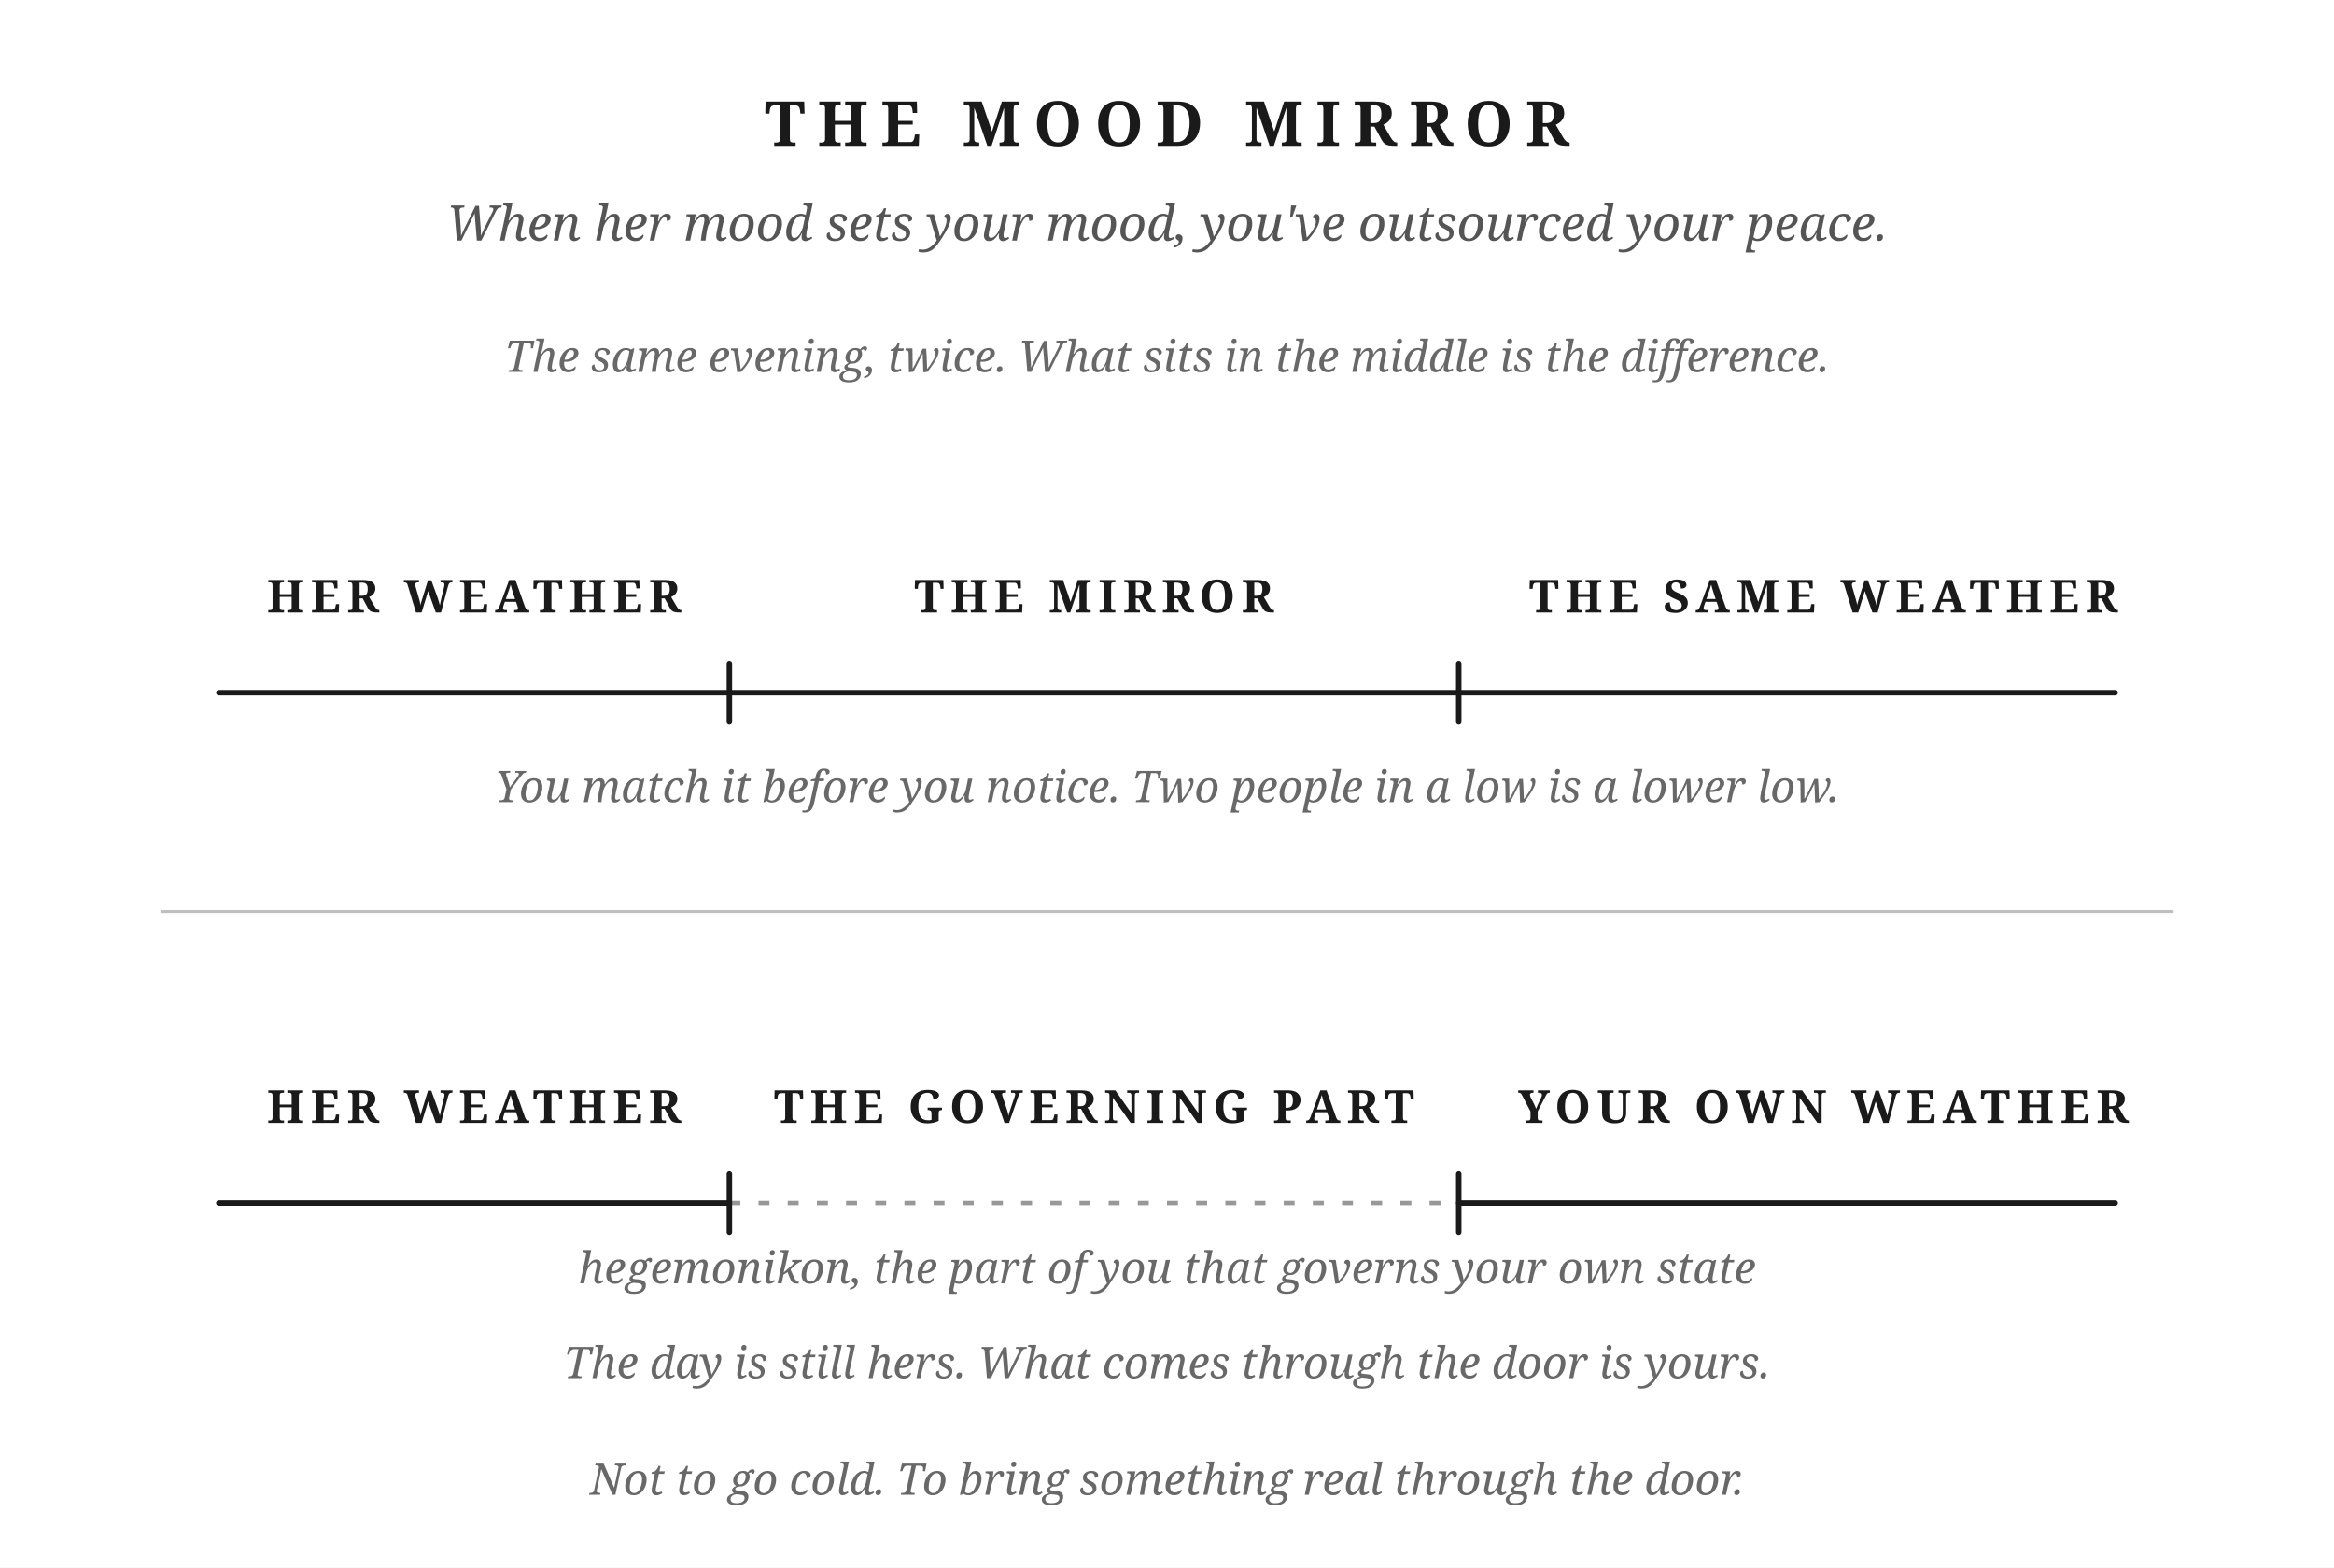
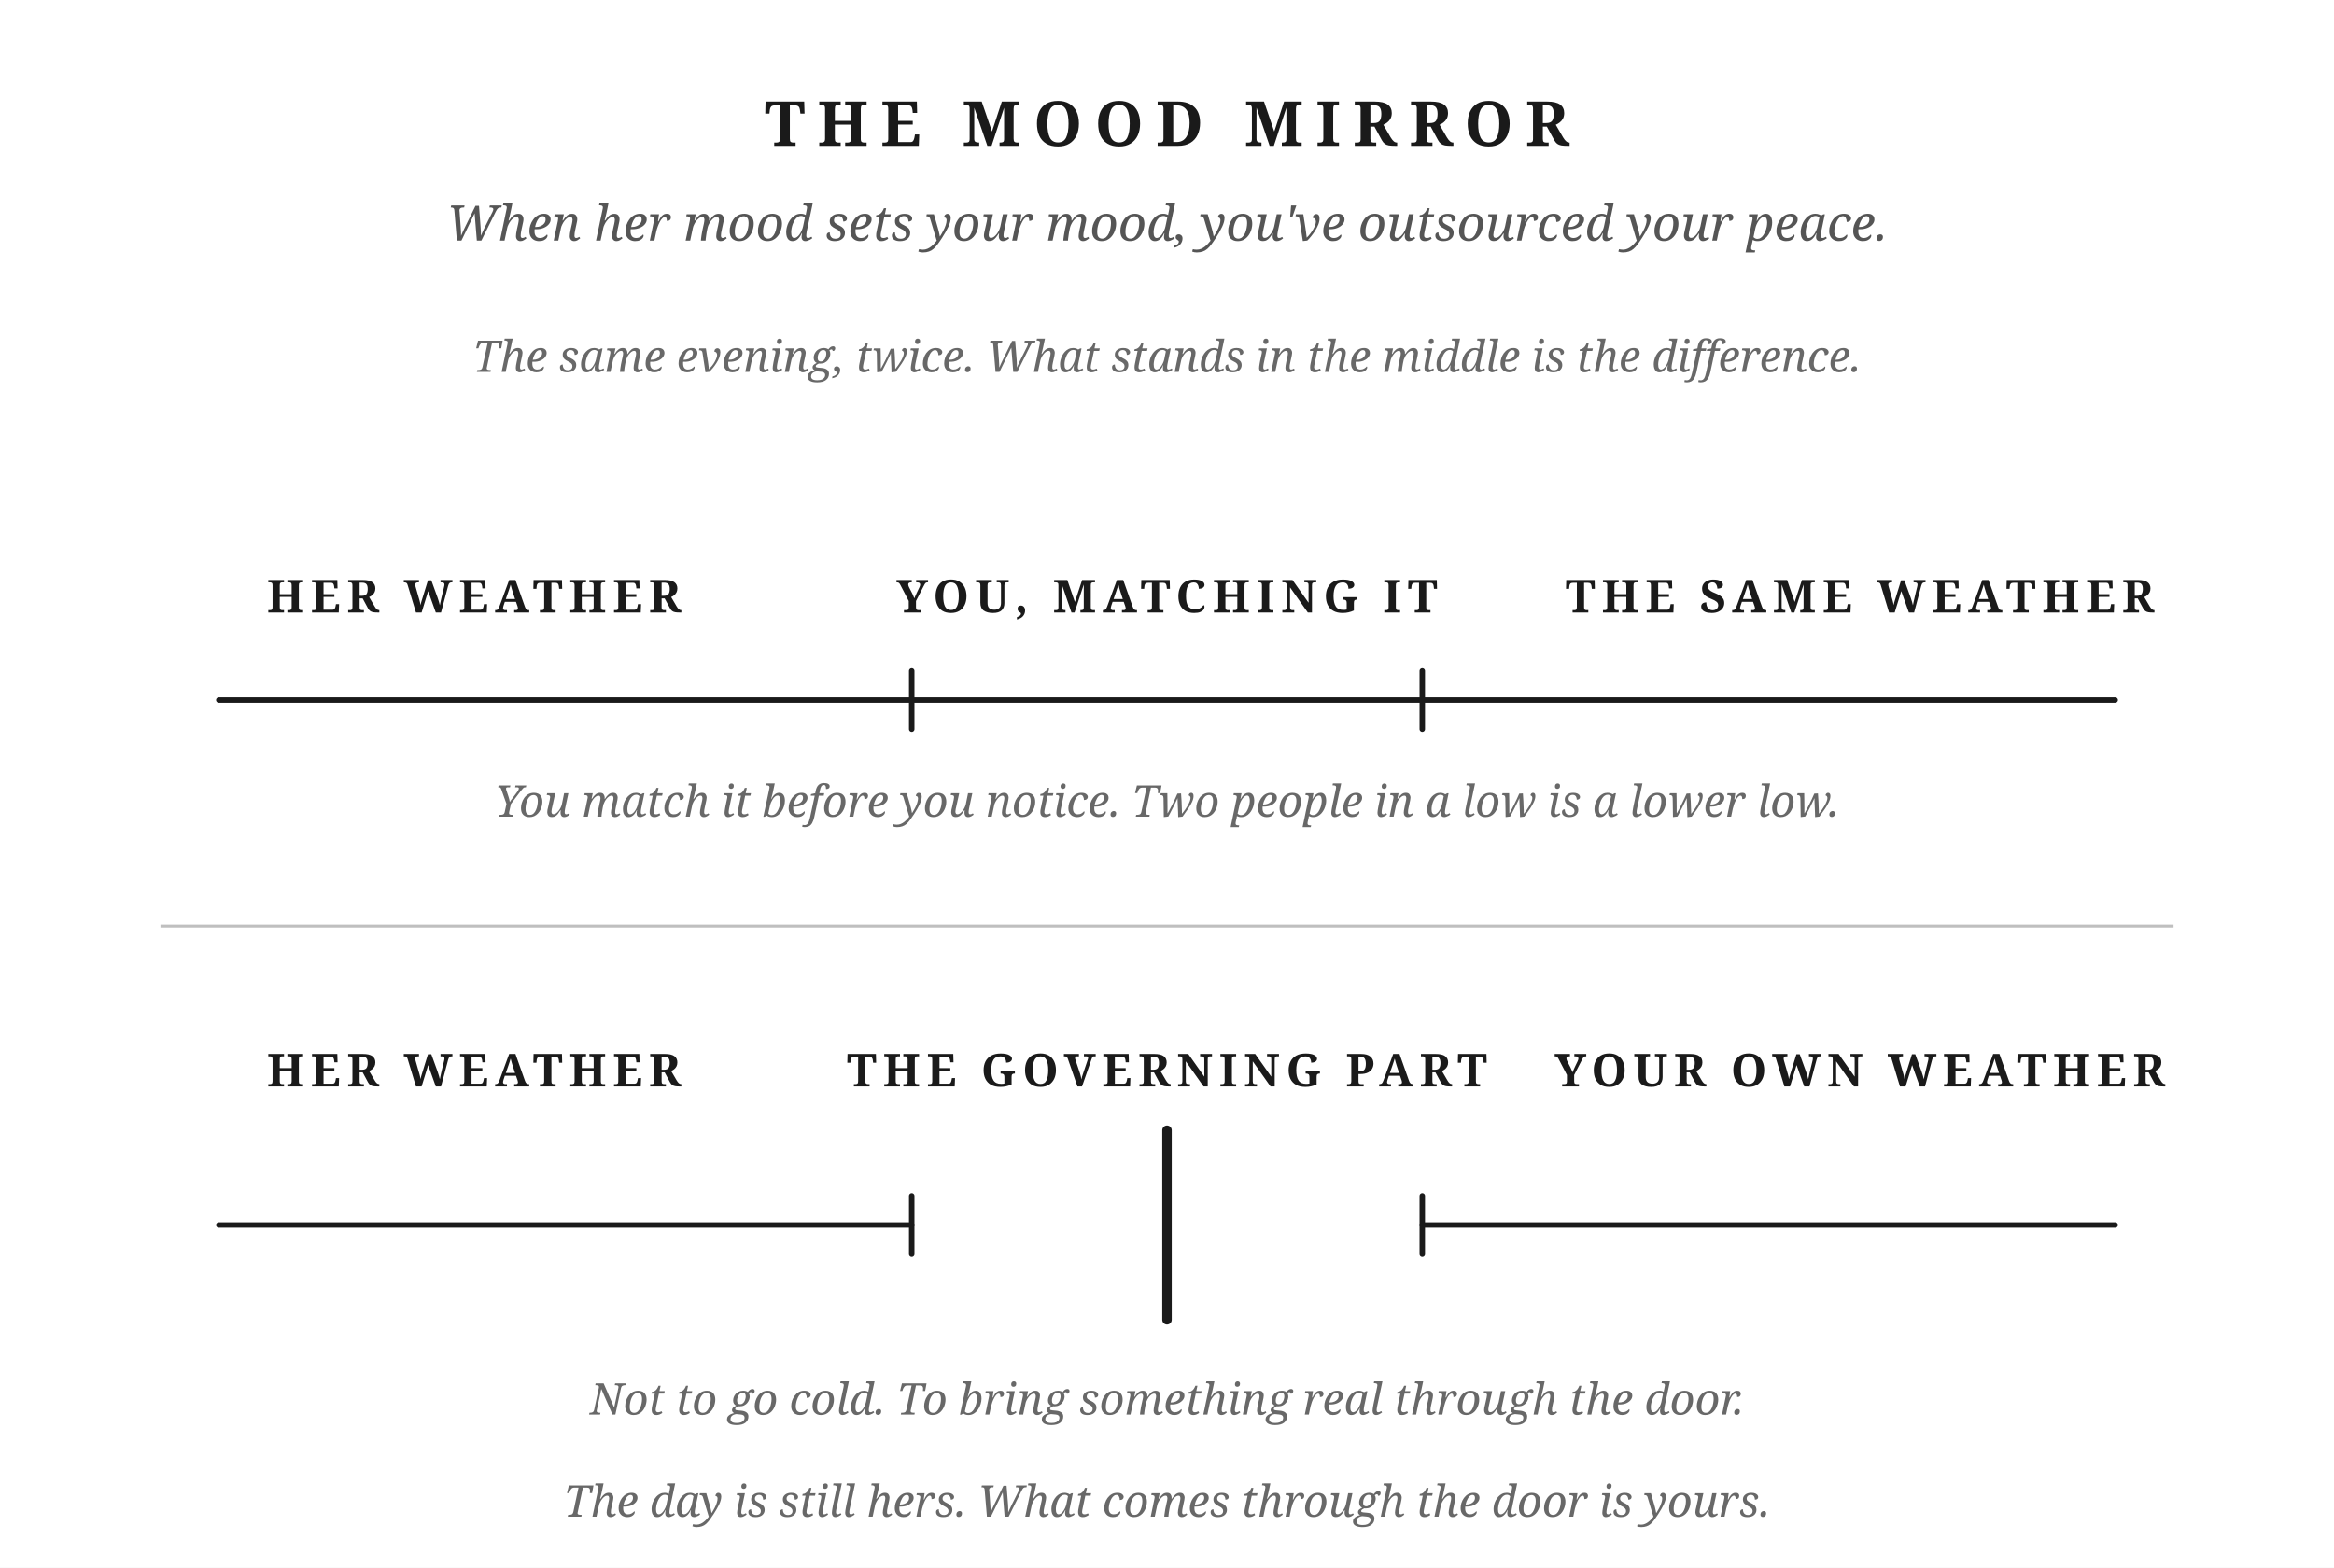
<svg xmlns="http://www.w3.org/2000/svg" viewBox="0 0 640 430" style="color:#1a1a1a" role="img" aria-label="The Mood Mirror">
  <style>
    .ttl{font:600 17px Georgia,serif;letter-spacing:.20em;text-anchor:middle}
    .sub{font:italic 13.5px Georgia,serif;text-anchor:middle;opacity:.74}
-     .el{font:600 15px Georgia,serif;letter-spacing:.18em;text-anchor:middle}
    .lbl{font:600 12.5px Georgia,serif;letter-spacing:.14em;text-anchor:middle}
-     .txt{font:14px Georgia,serif;opacity:.86}
    .cap{font:italic 12px Georgia,serif;opacity:.66;text-anchor:middle}
-     .src{font:11.5px Georgia,serif;opacity:.55;text-anchor:middle}
    .rule{stroke:currentColor;stroke-width:.8;opacity:.28}
    .ln{stroke:currentColor;stroke-width:1.5}
  </style>
  <rect x="0" y="0" width="640" height="430" fill="#ffffff" />
  <g fill="currentColor">
    <text class="ttl" x="320" y="40">THE MOOD MIRROR</text>
    <text class="sub" x="320" y="66">When her mood sets your mood, you've outsourced your peace.</text>
-     <text class="cap" x="320" y="102">The same evening, twice. What sits in the middle is the difference.</text>
+     <text class="cap" x="320" y="102">The same evening, twice. What stands in the middle is the difference.</text>
  </g>
  <g fill="currentColor">
    <text class="lbl" x="130" y="168">HER WEATHER</text>
-     <text class="lbl" x="300" y="168">THE MIRROR</text>
-     <text class="lbl" x="500" y="168">THE SAME WEATHER</text>
+     <text class="lbl" x="320" y="168">YOU, MATCHING IT</text>
+     <text class="lbl" x="510" y="168">THE SAME WEATHER</text>
  </g>
  <g class="ln" fill="none" stroke-linecap="round">
-     <path d="M60 190h520" />
-     <path d="M200 182v16" />
-     <path d="M400 182v16" />
+     <path d="M60 192h520" />
+     <path d="M250 184v16" />
+     <path d="M390 184v16" />
  </g>
  <g fill="currentColor">
-     <text class="cap" x="320" y="220">You match it before you notice. Two people in a low is a lower low.</text>
+     <text class="cap" x="320" y="224">You match it before you notice. Two people in a low is a lower low.</text>
  </g>
  <g class="rule" fill="none">
-     <path d="M44 250h552" />
+     <path d="M44 254h552" />
  </g>
  <g fill="currentColor">
-     <text class="lbl" x="130" y="308">HER WEATHER</text>
-     <text class="lbl" x="300" y="308">THE GOVERNING PART</text>
-     <text class="lbl" x="500" y="308">YOUR OWN WEATHER</text>
+     <text class="lbl" x="130" y="298">HER WEATHER</text>
+     <text class="lbl" x="320" y="298">THE GOVERNING PART</text>
+     <text class="lbl" x="510" y="298">YOUR OWN WEATHER</text>
  </g>
  <g class="ln" fill="none" stroke-linecap="round">
-     <path d="M60 330h140" />
-     <path d="M400 330h180" />
-     <path d="M200 322v16" />
-     <path d="M400 322v16" />
+     <path d="M60 336h190" />
+     <path d="M390 336h190" />
+     <path d="M250 328v16" />
+     <path d="M390 328v16" />
  </g>
-   <g fill="none" stroke="currentColor" stroke-width="1.2" stroke-dasharray="3 5" opacity=".45">
-     <path d="M200 330h200" />
+   <g fill="none" stroke="currentColor" stroke-width="2.6" stroke-linecap="round">
+     <path d="M320 310v52" />
  </g>
  <g fill="currentColor">
-     <text class="cap" x="320" y="352">hegemonikon, the part of you that governs your own state</text>
-     <text class="cap" x="320" y="378">The day is still hers. What comes through the door is yours.</text>
+     <text class="cap" x="320" y="388">Not to go cold. To bring something real through the door.</text>
  </g>
  <g fill="currentColor">
-     <text class="cap" x="320" y="410">Not to go cold. To bring something real through the door.</text>
+     <text class="cap" x="320" y="416">The day is still hers. What comes through the door is yours.</text>
  </g>
</svg>
